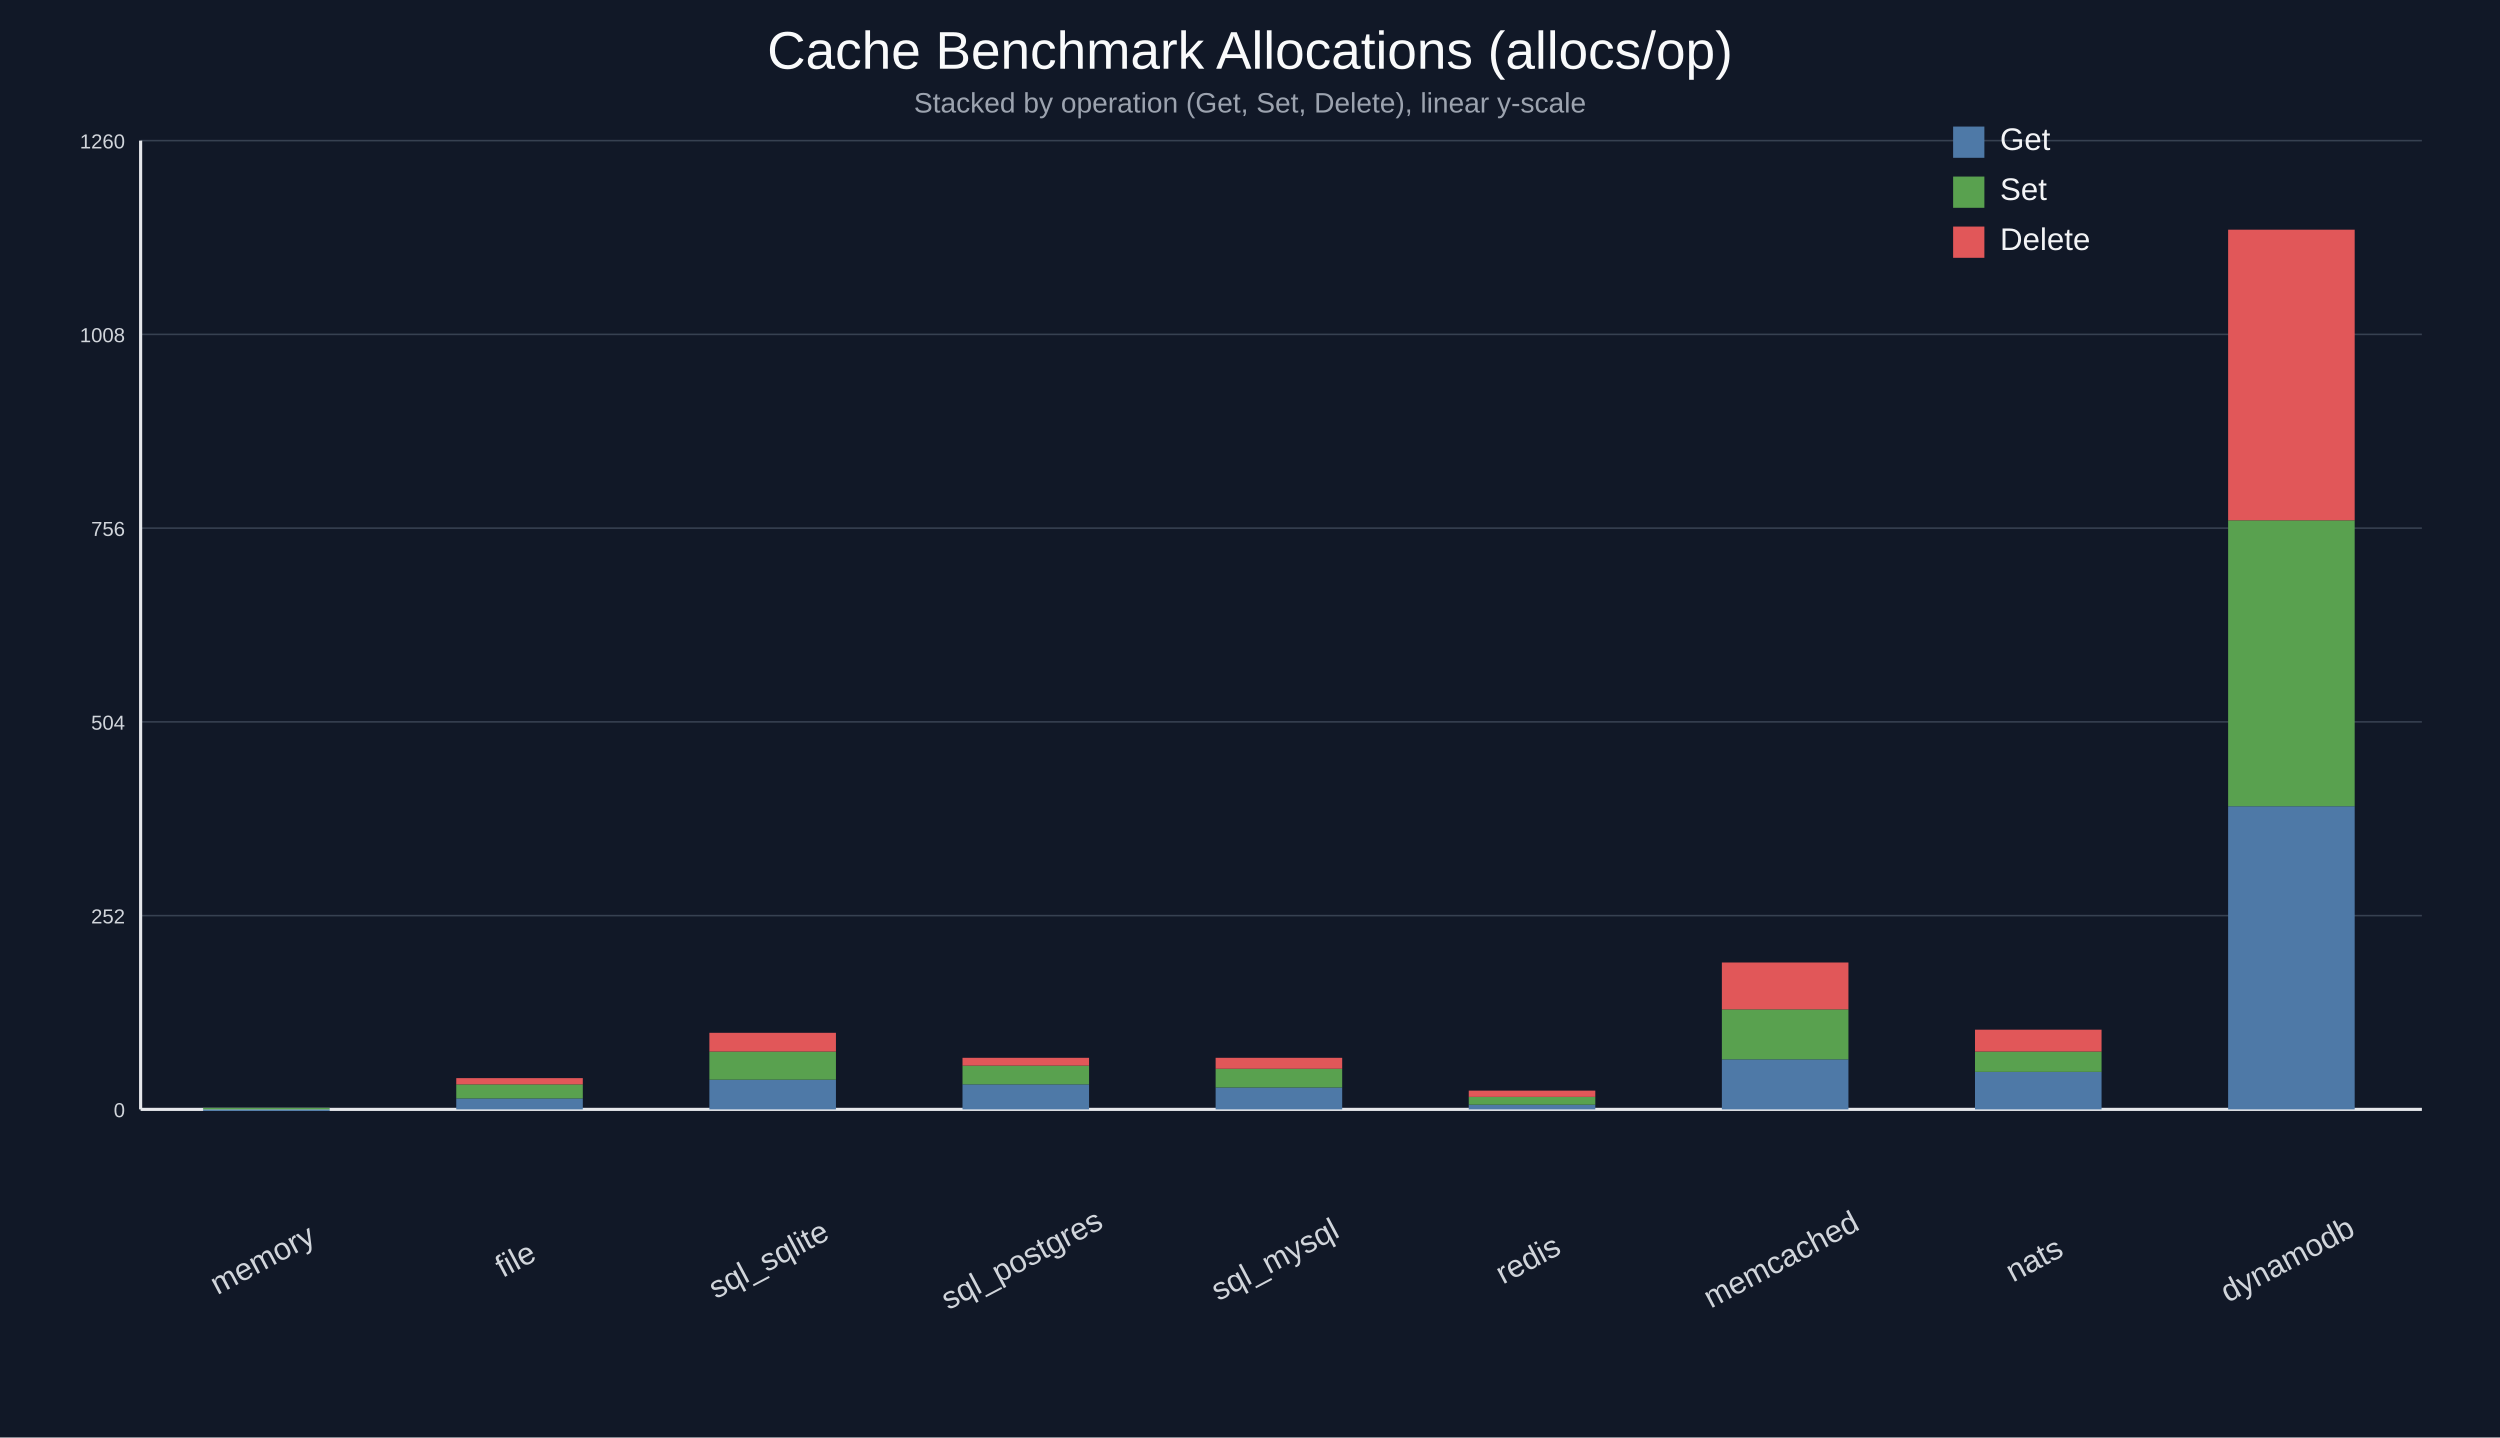
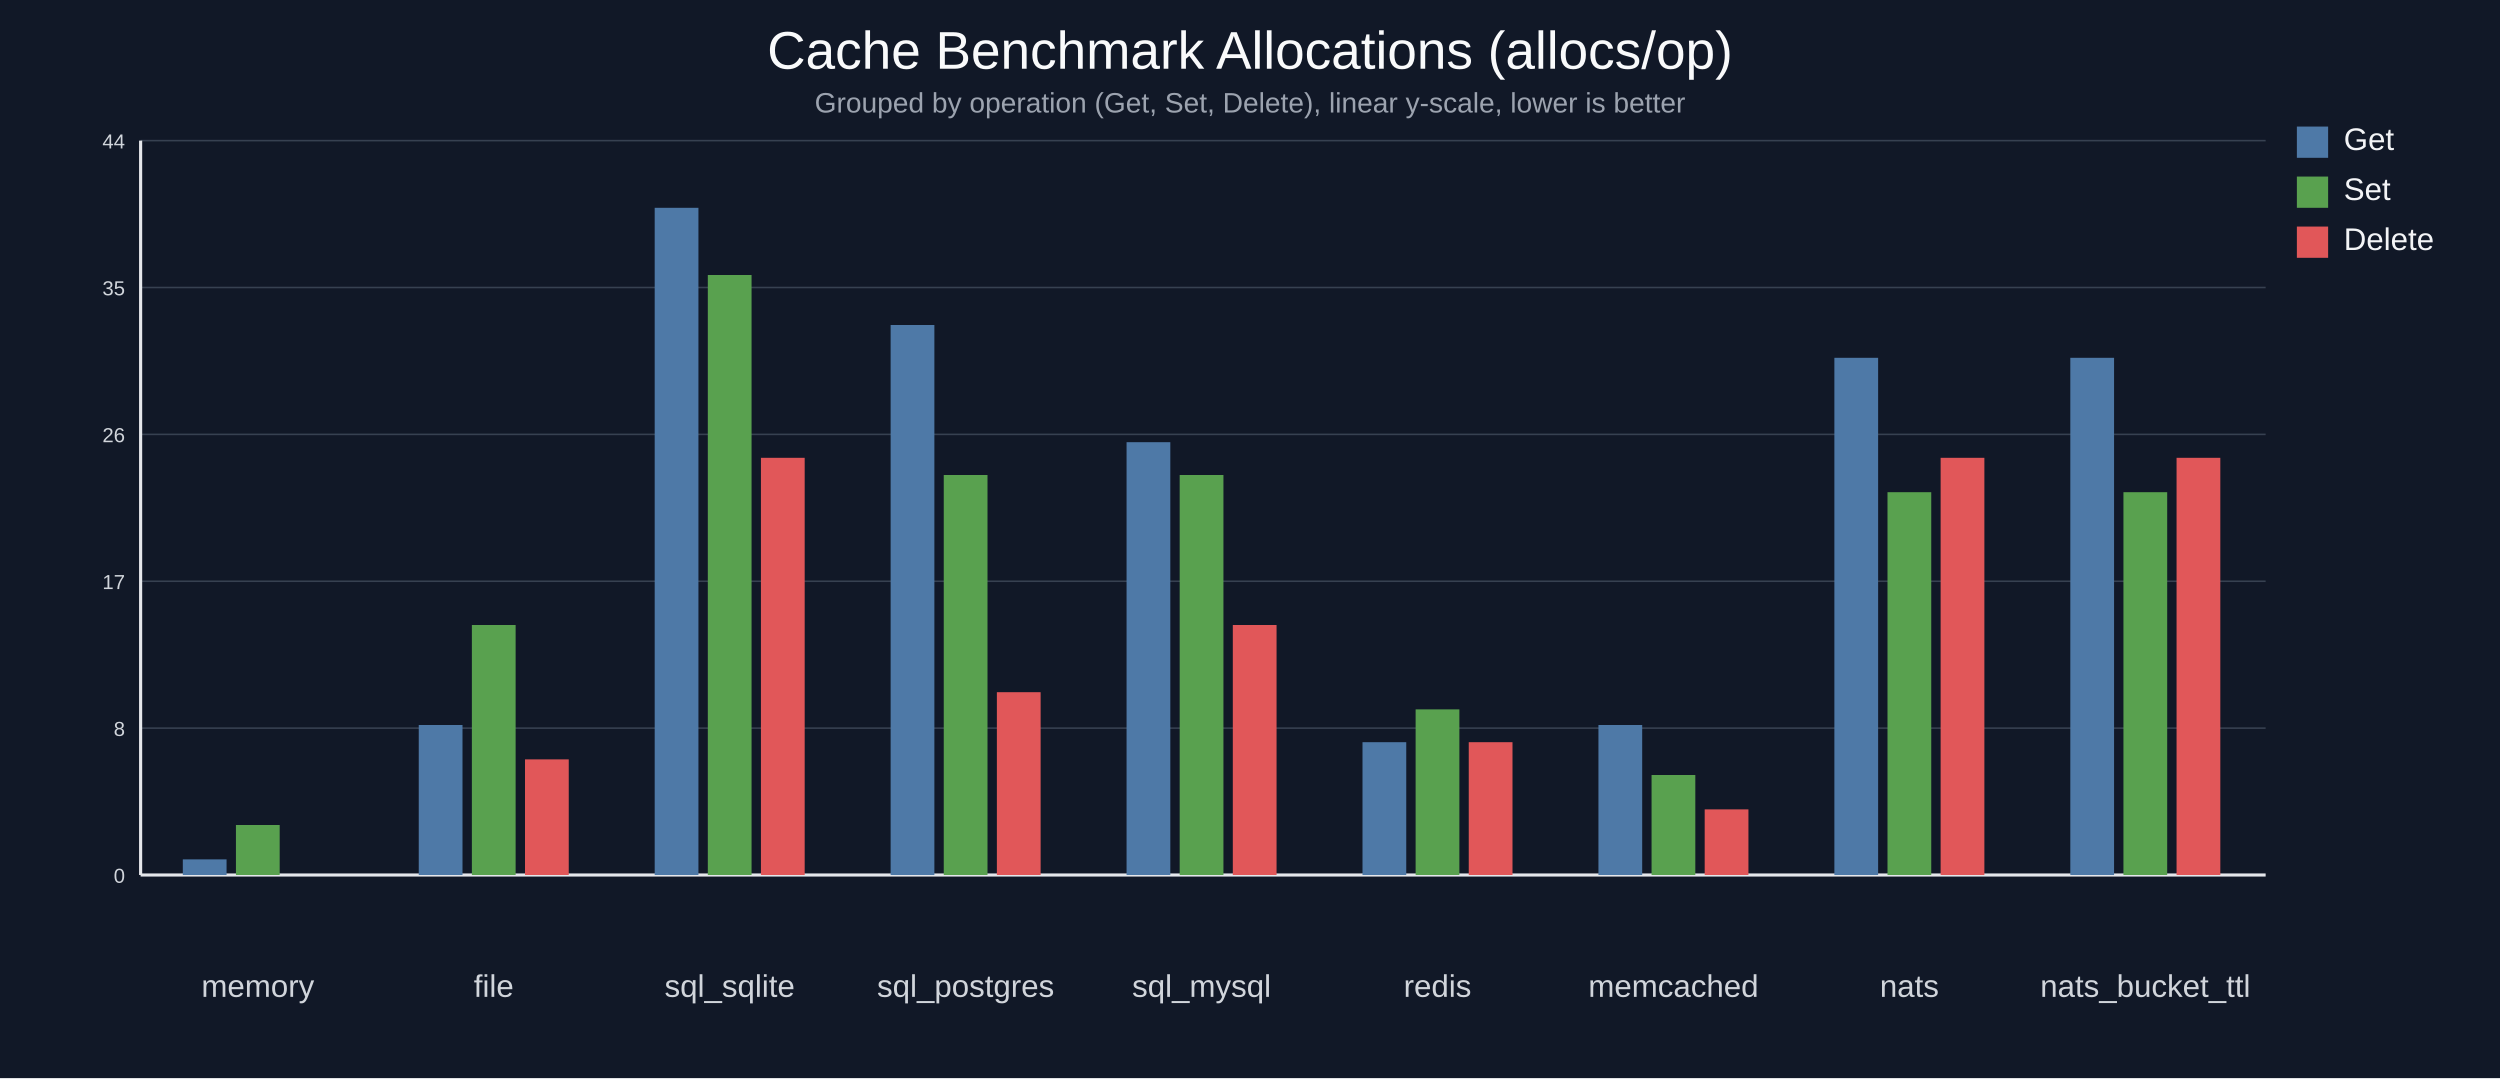
- <svg xmlns="http://www.w3.org/2000/svg" width="1600" height="920" viewBox="0 0 1600 920">
+ <svg xmlns="http://www.w3.org/2000/svg" width="1600" height="690" viewBox="0 0 1600 690">
  <rect width="100%" height="100%" fill="#111827" />
  <text x="800" y="44" text-anchor="middle" fill="#f9fafb" font-size="34" font-family="Arial, sans-serif">Cache Benchmark Allocations (allocs/op)</text>
-   <text x="800" y="72" text-anchor="middle" fill="#9ca3af" font-size="18" font-family="Arial, sans-serif">Stacked by operation (Get, Set, Delete), linear y-scale</text>
-   <line x1="90" y1="710" x2="1550" y2="710" stroke="#374151" stroke-width="1" />
-   <text x="80" y="715" text-anchor="end" fill="#d1d5db" font-size="13" font-family="Arial, sans-serif">0</text>
-   <line x1="90" y1="586" x2="1550" y2="586" stroke="#374151" stroke-width="1" />
-   <text x="80" y="591" text-anchor="end" fill="#d1d5db" font-size="13" font-family="Arial, sans-serif">252</text>
-   <line x1="90" y1="462" x2="1550" y2="462" stroke="#374151" stroke-width="1" />
-   <text x="80" y="467" text-anchor="end" fill="#d1d5db" font-size="13" font-family="Arial, sans-serif">504</text>
-   <line x1="90" y1="338" x2="1550" y2="338" stroke="#374151" stroke-width="1" />
-   <text x="80" y="343" text-anchor="end" fill="#d1d5db" font-size="13" font-family="Arial, sans-serif">756</text>
-   <line x1="90" y1="214" x2="1550" y2="214" stroke="#374151" stroke-width="1" />
-   <text x="80" y="219" text-anchor="end" fill="#d1d5db" font-size="13" font-family="Arial, sans-serif">1008</text>
-   <line x1="90" y1="90" x2="1550" y2="90" stroke="#374151" stroke-width="1" />
-   <text x="80" y="95" text-anchor="end" fill="#d1d5db" font-size="13" font-family="Arial, sans-serif">1260</text>
-   <line x1="90" y1="710" x2="1550" y2="710" stroke="#e5e7eb" stroke-width="2" />
-   <line x1="90" y1="710" x2="90" y2="90" stroke="#e5e7eb" stroke-width="2" />
-   <rect x="130" y="710" width="81" height="1" fill="#4e79a7" />
-   <rect x="130" y="709" width="81" height="1" fill="#59a14f" />
-   <rect x="130" y="709" width="81" height="0" fill="#e15759" />
-   <text x="171" y="812" text-anchor="middle" fill="#d1d5db" font-size="20" font-family="Arial, sans-serif" transform="rotate(-28,171,812)">memory</text>
-   <rect x="292" y="703" width="81" height="7" fill="#4e79a7" />
-   <rect x="292" y="694" width="81" height="9" fill="#59a14f" />
-   <rect x="292" y="690" width="81" height="4" fill="#e15759" />
-   <text x="333" y="812" text-anchor="middle" fill="#d1d5db" font-size="20" font-family="Arial, sans-serif" transform="rotate(-28,333,812)">file</text>
-   <rect x="454" y="691" width="81" height="19" fill="#4e79a7" />
-   <rect x="454" y="673" width="81" height="18" fill="#59a14f" />
-   <rect x="454" y="661" width="81" height="12" fill="#e15759" />
-   <text x="495" y="812" text-anchor="middle" fill="#d1d5db" font-size="20" font-family="Arial, sans-serif" transform="rotate(-28,495,812)">sql_sqlite</text>
-   <rect x="616" y="694" width="81" height="16" fill="#4e79a7" />
-   <rect x="616" y="682" width="81" height="12" fill="#59a14f" />
-   <rect x="616" y="677" width="81" height="5" fill="#e15759" />
-   <text x="657" y="812" text-anchor="middle" fill="#d1d5db" font-size="20" font-family="Arial, sans-serif" transform="rotate(-28,657,812)">sql_postgres</text>
-   <rect x="778" y="696" width="81" height="14" fill="#4e79a7" />
-   <rect x="778" y="684" width="81" height="12" fill="#59a14f" />
-   <rect x="778" y="677" width="81" height="7" fill="#e15759" />
-   <text x="819" y="812" text-anchor="middle" fill="#d1d5db" font-size="20" font-family="Arial, sans-serif" transform="rotate(-28,819,812)">sql_mysql</text>
-   <rect x="940" y="707" width="81" height="3" fill="#4e79a7" />
-   <rect x="940" y="702" width="81" height="5" fill="#59a14f" />
-   <rect x="940" y="698" width="81" height="4" fill="#e15759" />
-   <text x="981" y="812" text-anchor="middle" fill="#d1d5db" font-size="20" font-family="Arial, sans-serif" transform="rotate(-28,981,812)">redis</text>
-   <rect x="1102" y="678" width="81" height="32" fill="#4e79a7" />
-   <rect x="1102" y="646" width="81" height="32" fill="#59a14f" />
-   <rect x="1102" y="616" width="81" height="30" fill="#e15759" />
-   <text x="1143" y="812" text-anchor="middle" fill="#d1d5db" font-size="20" font-family="Arial, sans-serif" transform="rotate(-28,1143,812)">memcached</text>
-   <rect x="1264" y="686" width="81" height="24" fill="#4e79a7" />
-   <rect x="1264" y="673" width="81" height="13" fill="#59a14f" />
-   <rect x="1264" y="659" width="81" height="14" fill="#e15759" />
-   <text x="1305" y="812" text-anchor="middle" fill="#d1d5db" font-size="20" font-family="Arial, sans-serif" transform="rotate(-28,1305,812)">nats</text>
-   <rect x="1426" y="516" width="81" height="194" fill="#4e79a7" />
-   <rect x="1426" y="333" width="81" height="183" fill="#59a14f" />
-   <rect x="1426" y="147" width="81" height="186" fill="#e15759" />
-   <text x="1467" y="812" text-anchor="middle" fill="#d1d5db" font-size="20" font-family="Arial, sans-serif" transform="rotate(-28,1467,812)">dynamodb</text>
-   <rect x="1250" y="81" width="20" height="20" fill="#4e79a7" />
-   <text x="1280" y="96" fill="#f3f4f6" font-size="20" font-family="Arial, sans-serif">Get</text>
-   <rect x="1250" y="113" width="20" height="20" fill="#59a14f" />
-   <text x="1280" y="128" fill="#f3f4f6" font-size="20" font-family="Arial, sans-serif">Set</text>
-   <rect x="1250" y="145" width="20" height="20" fill="#e15759" />
-   <text x="1280" y="160" fill="#f3f4f6" font-size="20" font-family="Arial, sans-serif">Delete</text>
+   <text x="800" y="72" text-anchor="middle" fill="#9ca3af" font-size="18" font-family="Arial, sans-serif">Grouped by operation (Get, Set, Delete), linear y-scale, lower is better</text>
+   <line x1="90" y1="560" x2="1450" y2="560" stroke="#374151" stroke-width="1" />
+   <text x="80" y="565" text-anchor="end" fill="#d1d5db" font-size="13" font-family="Arial, sans-serif">0</text>
+   <line x1="90" y1="466" x2="1450" y2="466" stroke="#374151" stroke-width="1" />
+   <text x="80" y="471" text-anchor="end" fill="#d1d5db" font-size="13" font-family="Arial, sans-serif">8</text>
+   <line x1="90" y1="372" x2="1450" y2="372" stroke="#374151" stroke-width="1" />
+   <text x="80" y="377" text-anchor="end" fill="#d1d5db" font-size="13" font-family="Arial, sans-serif">17</text>
+   <line x1="90" y1="278" x2="1450" y2="278" stroke="#374151" stroke-width="1" />
+   <text x="80" y="283" text-anchor="end" fill="#d1d5db" font-size="13" font-family="Arial, sans-serif">26</text>
+   <line x1="90" y1="184" x2="1450" y2="184" stroke="#374151" stroke-width="1" />
+   <text x="80" y="189" text-anchor="end" fill="#d1d5db" font-size="13" font-family="Arial, sans-serif">35</text>
+   <line x1="90" y1="90" x2="1450" y2="90" stroke="#374151" stroke-width="1" />
+   <text x="80" y="95" text-anchor="end" fill="#d1d5db" font-size="13" font-family="Arial, sans-serif">44</text>
+   <line x1="90" y1="560" x2="1450" y2="560" stroke="#e5e7eb" stroke-width="2" />
+   <line x1="90" y1="560" x2="90" y2="90" stroke="#e5e7eb" stroke-width="2" />
+   <rect x="117" y="550" width="28" height="10" fill="#4e79a7" />
+   <rect x="151" y="528" width="28" height="32" fill="#59a14f" />
+   <rect x="185" y="560" width="28" height="0" fill="#e15759" />
+   <text x="165" y="638" text-anchor="middle" fill="#d1d5db" font-size="20" font-family="Arial, sans-serif">memory</text>
+   <rect x="268" y="464" width="28" height="96" fill="#4e79a7" />
+   <rect x="302" y="400" width="28" height="160" fill="#59a14f" />
+   <rect x="336" y="486" width="28" height="74" fill="#e15759" />
+   <text x="316" y="638" text-anchor="middle" fill="#d1d5db" font-size="20" font-family="Arial, sans-serif">file</text>
+   <rect x="419" y="133" width="28" height="427" fill="#4e79a7" />
+   <rect x="453" y="176" width="28" height="384" fill="#59a14f" />
+   <rect x="487" y="293" width="28" height="267" fill="#e15759" />
+   <text x="467" y="638" text-anchor="middle" fill="#d1d5db" font-size="20" font-family="Arial, sans-serif">sql_sqlite</text>
+   <rect x="570" y="208" width="28" height="352" fill="#4e79a7" />
+   <rect x="604" y="304" width="28" height="256" fill="#59a14f" />
+   <rect x="638" y="443" width="28" height="117" fill="#e15759" />
+   <text x="618" y="638" text-anchor="middle" fill="#d1d5db" font-size="20" font-family="Arial, sans-serif">sql_postgres</text>
+   <rect x="721" y="283" width="28" height="277" fill="#4e79a7" />
+   <rect x="755" y="304" width="28" height="256" fill="#59a14f" />
+   <rect x="789" y="400" width="28" height="160" fill="#e15759" />
+   <text x="769" y="638" text-anchor="middle" fill="#d1d5db" font-size="20" font-family="Arial, sans-serif">sql_mysql</text>
+   <rect x="872" y="475" width="28" height="85" fill="#4e79a7" />
+   <rect x="906" y="454" width="28" height="106" fill="#59a14f" />
+   <rect x="940" y="475" width="28" height="85" fill="#e15759" />
+   <text x="920" y="638" text-anchor="middle" fill="#d1d5db" font-size="20" font-family="Arial, sans-serif">redis</text>
+   <rect x="1023" y="464" width="28" height="96" fill="#4e79a7" />
+   <rect x="1057" y="496" width="28" height="64" fill="#59a14f" />
+   <rect x="1091" y="518" width="28" height="42" fill="#e15759" />
+   <text x="1071" y="638" text-anchor="middle" fill="#d1d5db" font-size="20" font-family="Arial, sans-serif">memcached</text>
+   <rect x="1174" y="229" width="28" height="331" fill="#4e79a7" />
+   <rect x="1208" y="315" width="28" height="245" fill="#59a14f" />
+   <rect x="1242" y="293" width="28" height="267" fill="#e15759" />
+   <text x="1222" y="638" text-anchor="middle" fill="#d1d5db" font-size="20" font-family="Arial, sans-serif">nats</text>
+   <rect x="1325" y="229" width="28" height="331" fill="#4e79a7" />
+   <rect x="1359" y="315" width="28" height="245" fill="#59a14f" />
+   <rect x="1393" y="293" width="28" height="267" fill="#e15759" />
+   <text x="1373" y="638" text-anchor="middle" fill="#d1d5db" font-size="20" font-family="Arial, sans-serif">nats_bucket_ttl</text>
+   <rect x="1470" y="81" width="20" height="20" fill="#4e79a7" />
+   <text x="1500" y="96" fill="#f3f4f6" font-size="20" font-family="Arial, sans-serif">Get</text>
+   <rect x="1470" y="113" width="20" height="20" fill="#59a14f" />
+   <text x="1500" y="128" fill="#f3f4f6" font-size="20" font-family="Arial, sans-serif">Set</text>
+   <rect x="1470" y="145" width="20" height="20" fill="#e15759" />
+   <text x="1500" y="160" fill="#f3f4f6" font-size="20" font-family="Arial, sans-serif">Delete</text>
</svg>
